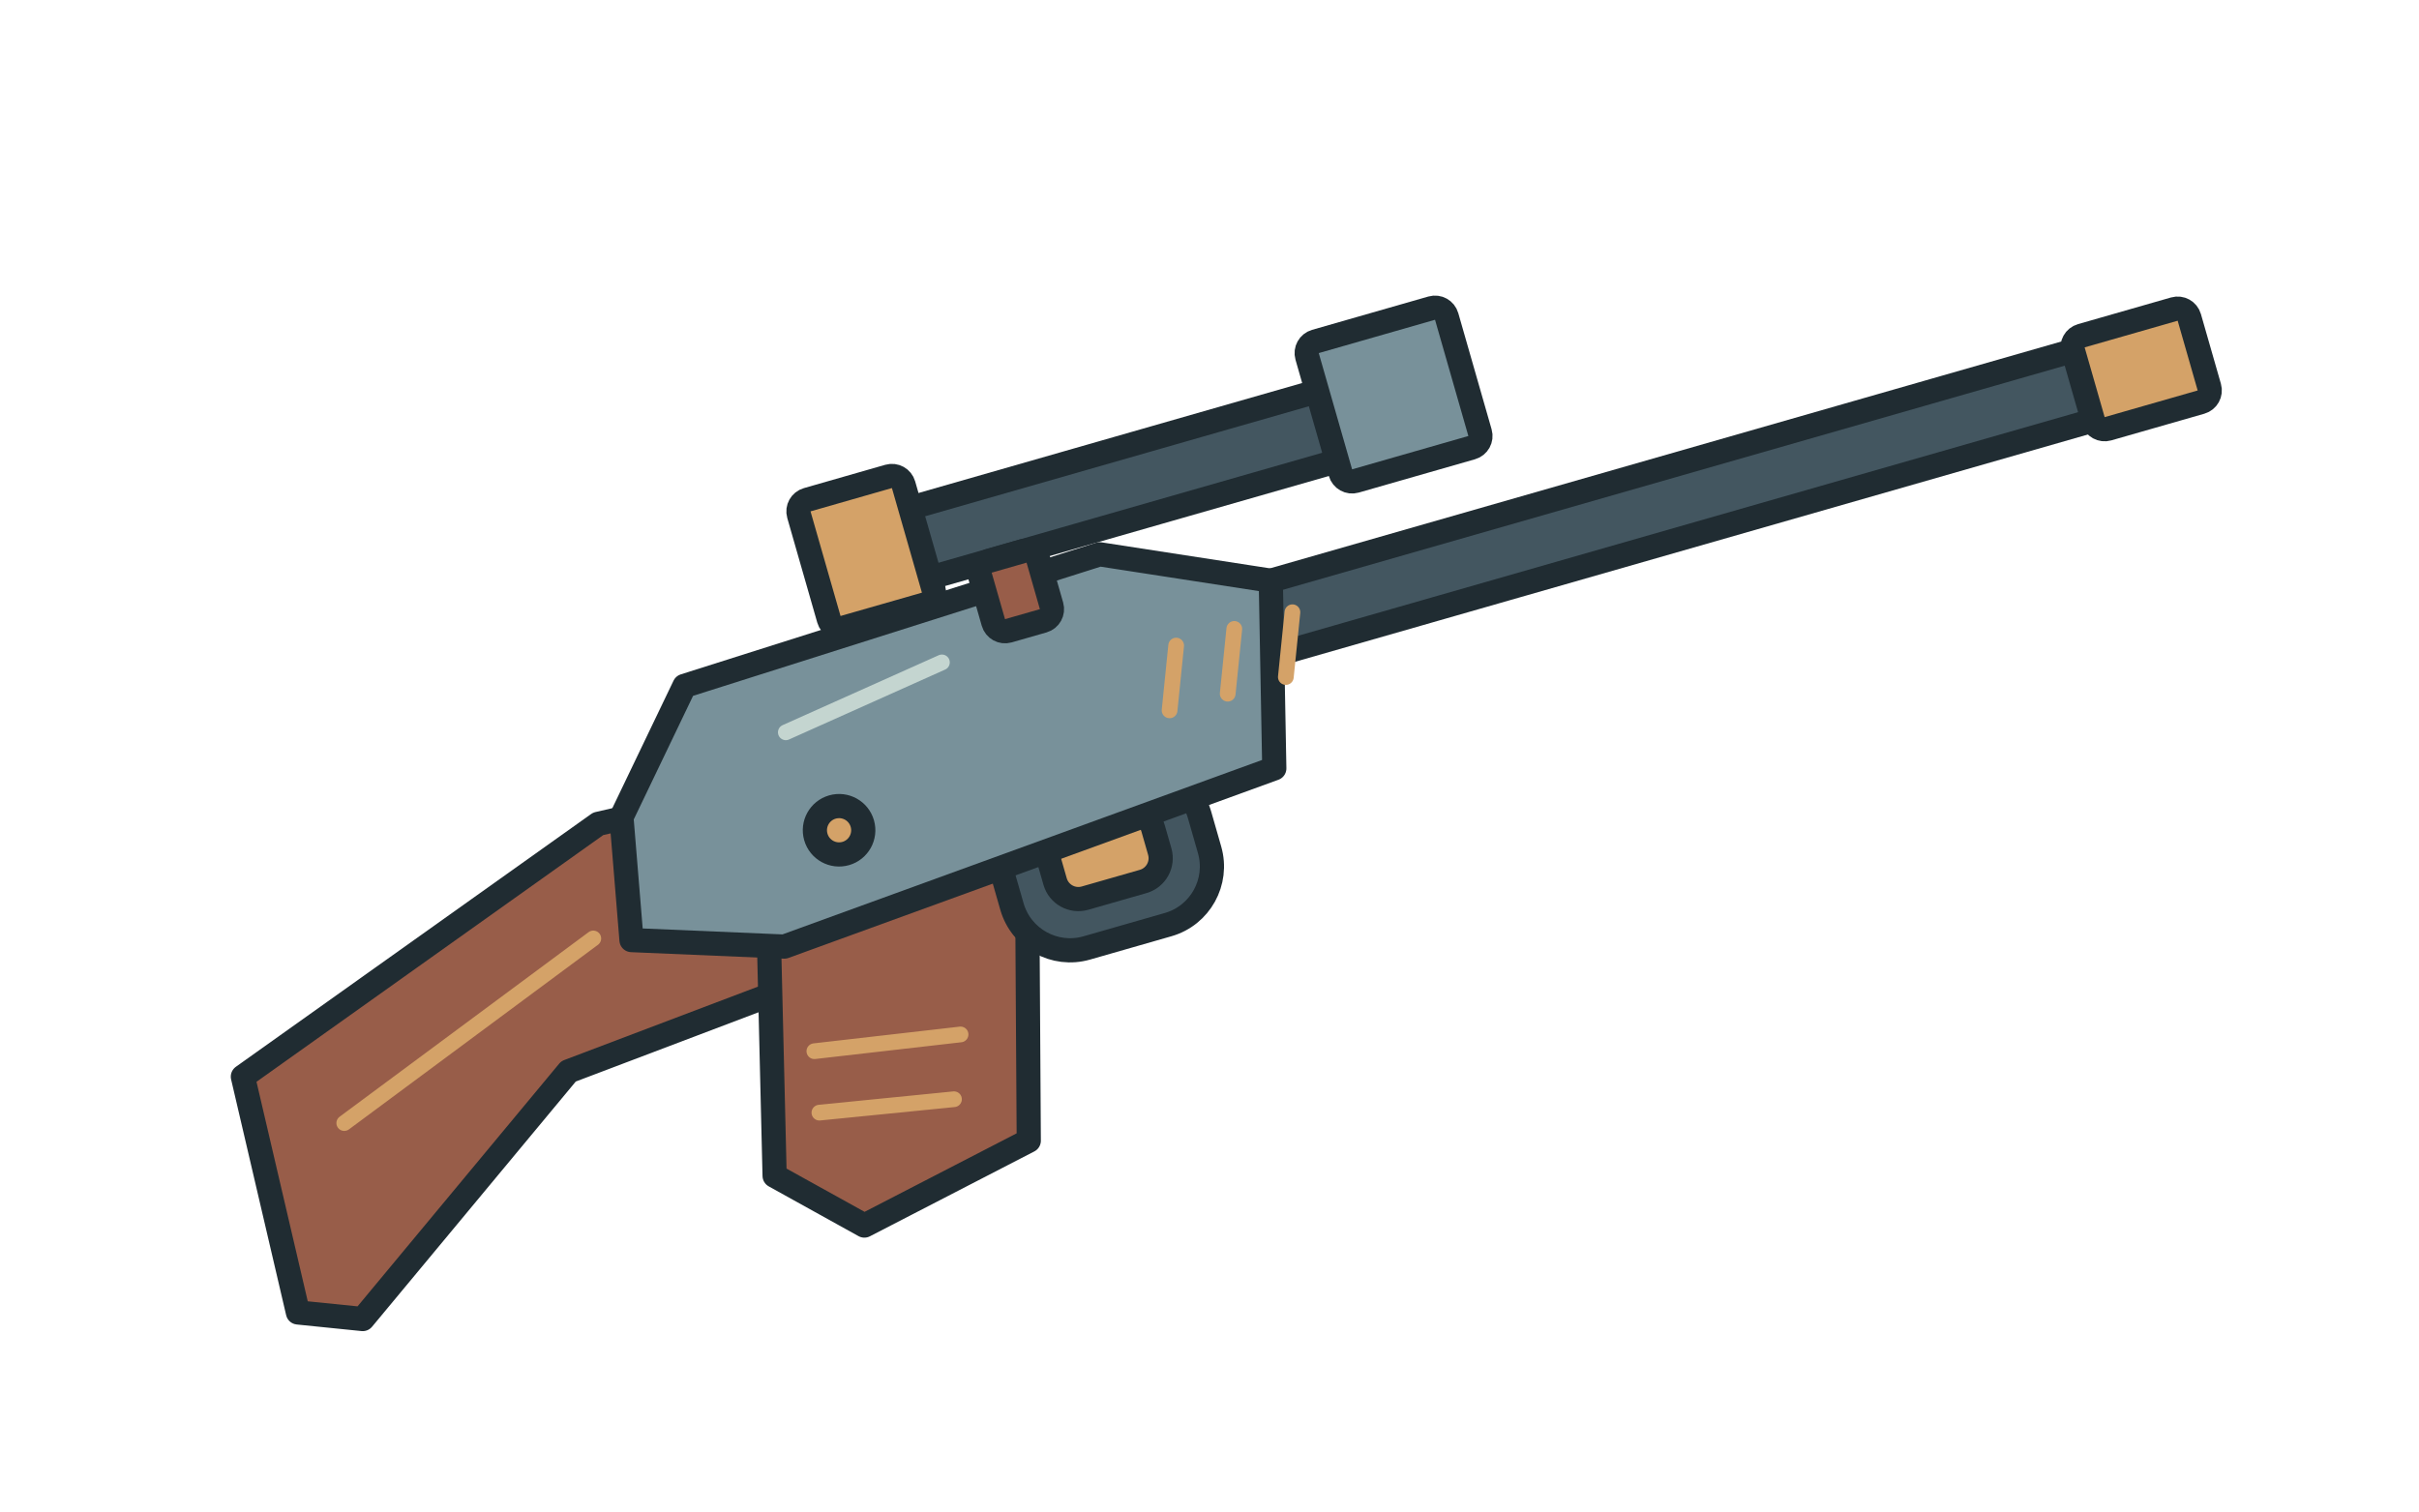
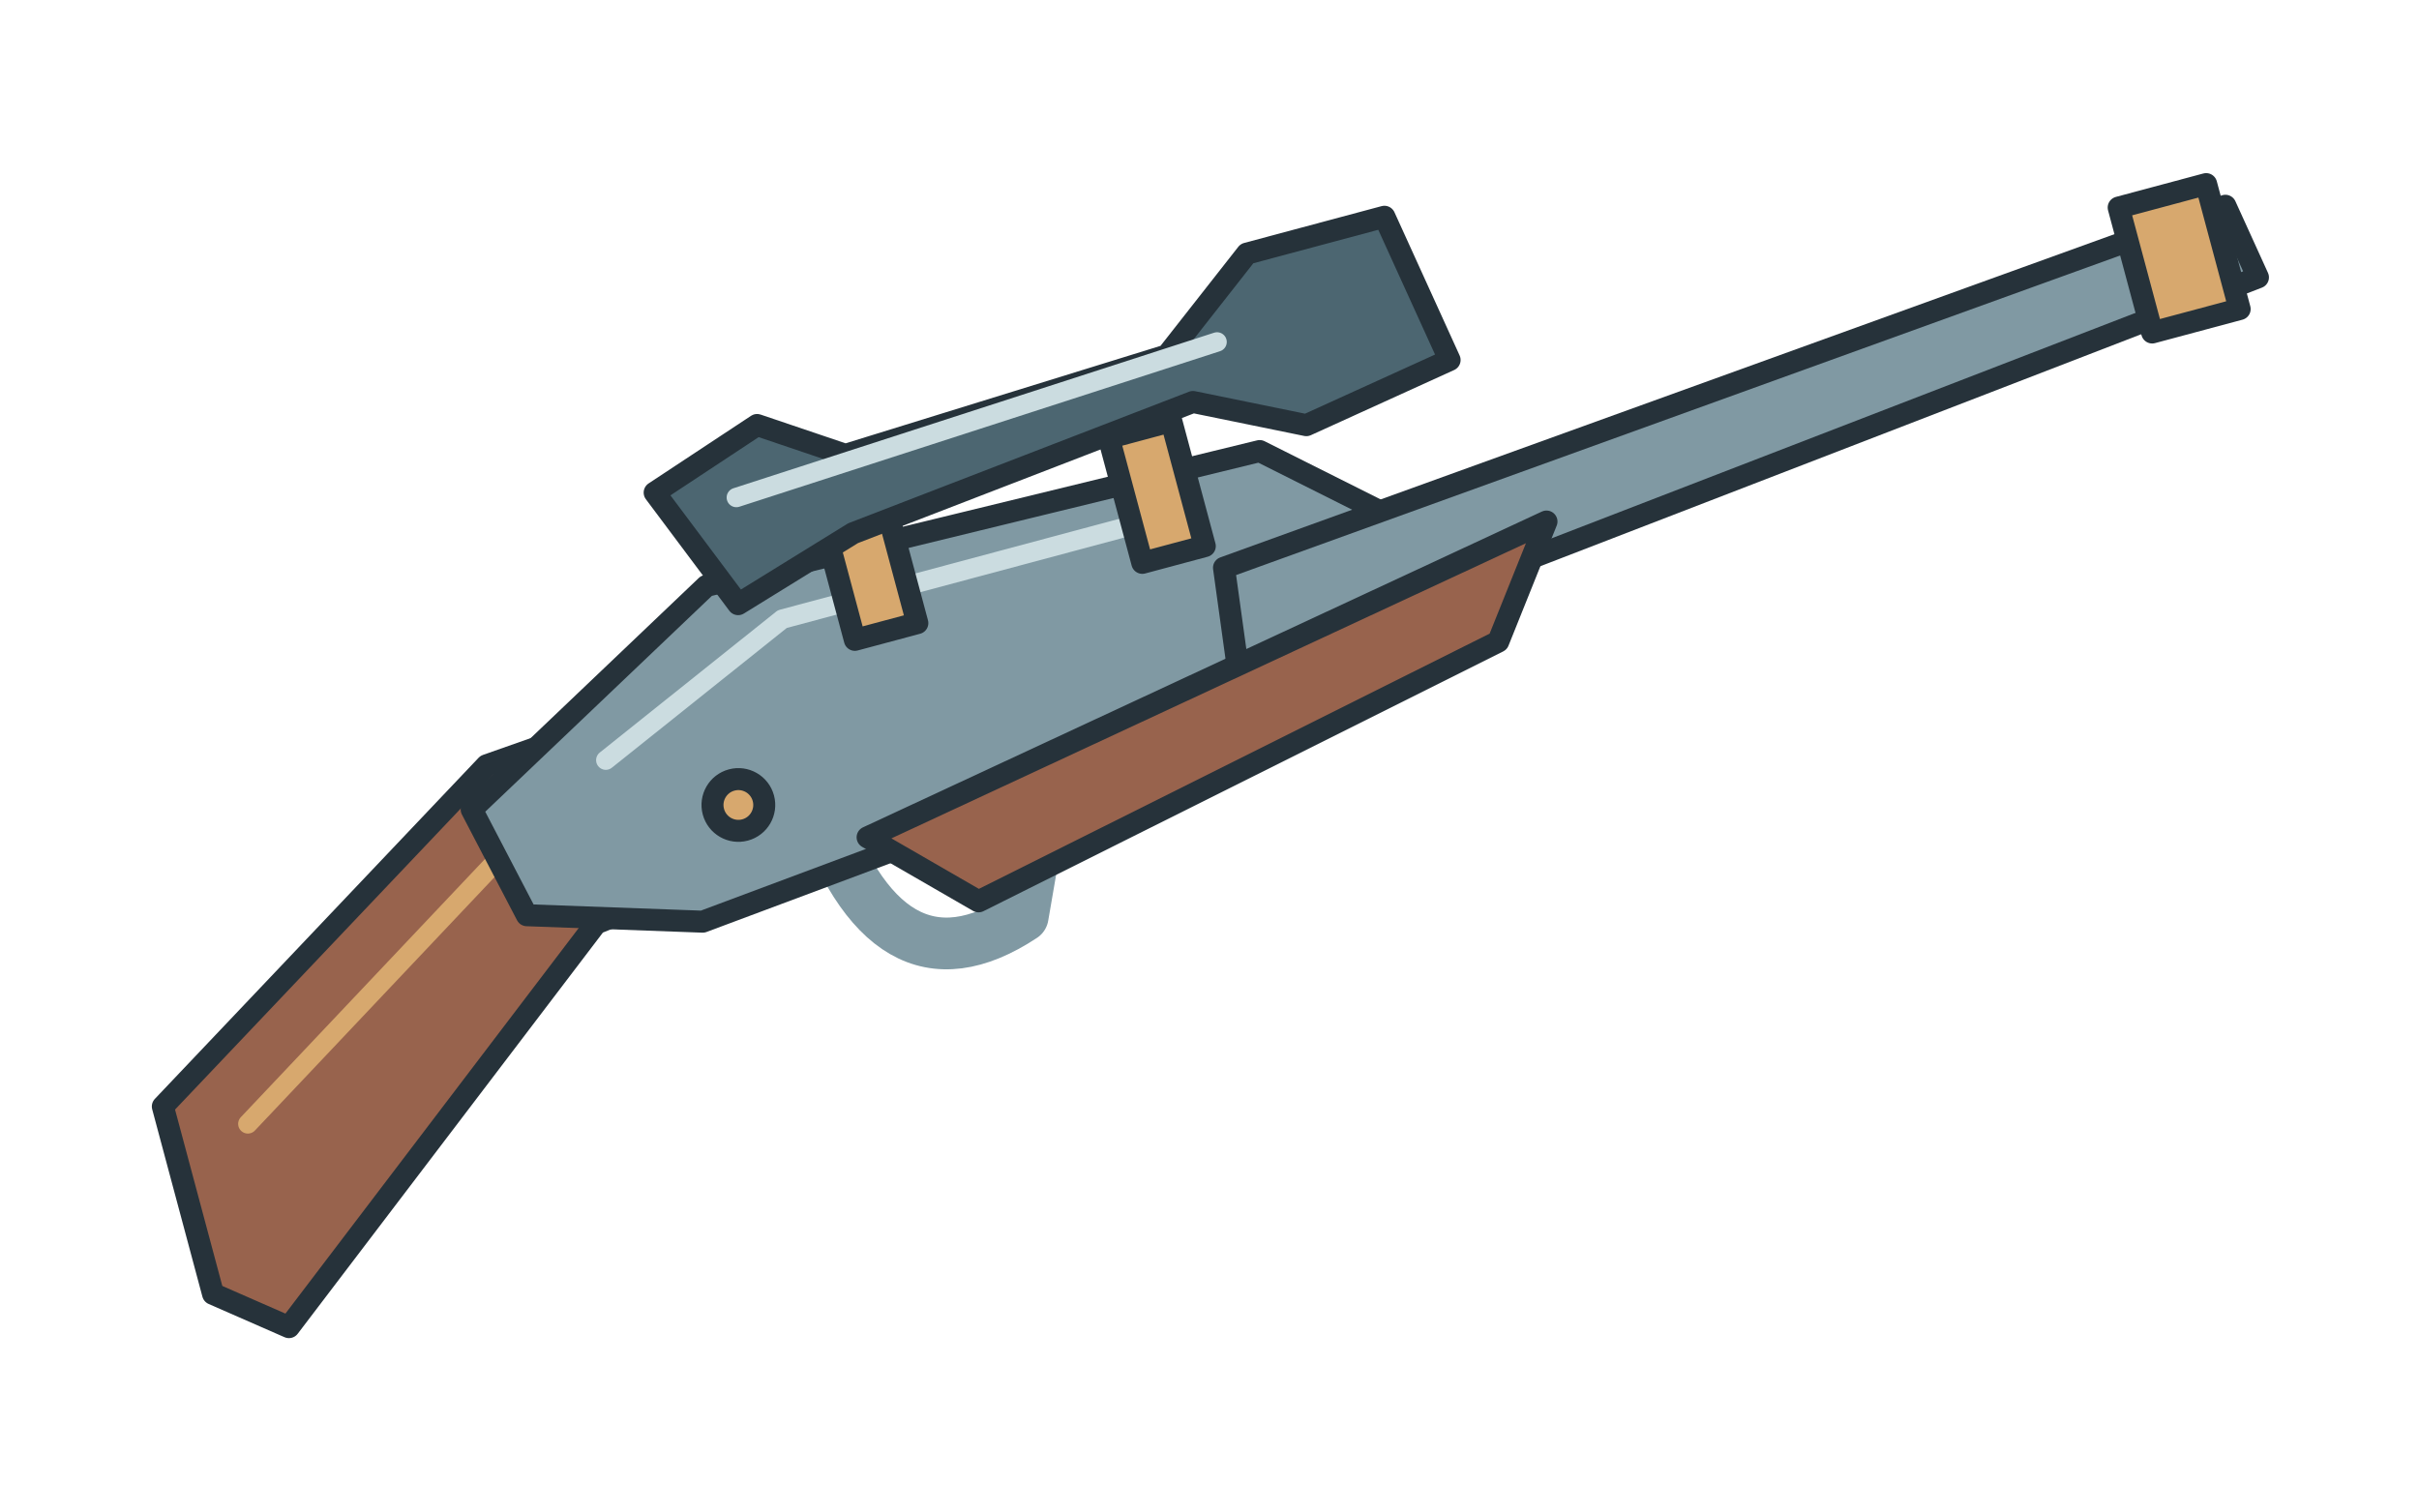
- <svg xmlns="http://www.w3.org/2000/svg" viewBox="0 0 200 125">
-   <g transform="rotate(-16 100 63)" stroke="#202c32" stroke-width="2" stroke-linejoin="round" stroke-linecap="round">
-     <g transform="translate(0 0)">
-       <path d="M16 66l34 -12 19 1 -3 16 -24 2 -22 15 -5 -2Z" fill="#985d49" />
-       <path d="M23 72l24 -9" stroke="#d4a268" stroke-width="1.3" fill="none" />
-       <path d="M62 63l22 1 -7 25 -15 3 -6 -6Z" fill="#985d49" />
-       <path d="M62 77l12 2m-13 3 11 2" stroke="#d4a268" stroke-width="1.3" fill="none" />
-       <rect x="81" y="62" width="17" height="13" rx="5" fill="#435660" />
-       <rect x="85" y="65" width="9" height="6" rx="2" fill="#d4a268" />
-       <rect x="100" y="50" width="87" height="6" rx="1" fill="#435660" />
-       <rect x="178" y="49" width="10" height="8" rx="1" fill="#d4a268" />
-       <path d="M52 54l8 -9 36 -1 13 6 -4 15 -43 3 -12 -4Z" fill="#78919a" />
-       <rect x="75" y="36" width="49" height="6" rx="1" fill="#435660" />
-       <rect x="73" y="33" width="9" height="11" rx="1" fill="#d4a268" />
-       <rect x="117" y="32" width="12" height="12" rx="1" fill="#78919a" />
-       <rect x="86" y="42" width="5" height="6" rx="1" fill="#985d49" />
-       <path d="M67 51l14 -2" stroke="#c4d5d0" stroke-width="1.3" fill="none" />
-       <path d="M100 53l-2 5" stroke="#d4a268" stroke-width="1.3" fill="none" />
-       <path d="M105 53l-2 5" stroke="#d4a268" stroke-width="1.3" fill="none" />
-       <path d="M110 53l-2 5" stroke="#d4a268" stroke-width="1.3" fill="none" />
-       <circle cx="69" cy="60" r="2" fill="#d4a268" />
-     </g>
+ <svg xmlns="http://www.w3.org/2000/svg" viewBox="5.52 8.83 186.96 116.85">
+   <g transform="rotate(-15 100 60)" stroke="#26323a" stroke-width="1.7" stroke-linejoin="round" stroke-linecap="round">
+     <path d="M12 72l31 -19 26 -2 4 13 -25 3 -31 24 -5 -4Z" fill="#98634d" />
+     <path d="M18 75l26 -16 15 -2" fill="none" stroke="#d7a86e" stroke-width="1.5" />
+     <path d="M67 62q1 17 13 13l6 -13" fill="none" stroke="#8099a3" stroke-width="4" />
+     <path d="M41 56l22 -12 44 1 9 8 -8 11 -52 5 -13 -4Z" fill="#8099a3" />
+     <path d="M52 55l16 -7 29 0" fill="none" stroke="#cbdce0" stroke-width="1.5" />
+     <circle cx="61" cy="61" r="2" fill="#d7a86e" />
+     <path d="M102 53l82 -7 1 6 -84 9Z" fill="#8099a3" />
+     <path d="M70 66l57 -10 -6 8 -44 9Z" fill="#98634d" />
+     <path d="M73 42h5v9h-5Z" fill="#d7a86e" />
+     <path d="M96 41h5v10h-5Z" fill="#d7a86e" />
+     <path d="M61 36l9 -3 6 4 26 -1 8 -6 11 0 2 12 -12 2 -8 -4 -28 3 -10 3Z" fill="#4c6671" />
+     <path d="M67 38l39 -2" fill="none" stroke="#cbdce0" stroke-width="1.5" />
+     <path d="M176 44h7v10h-7Z" fill="#d7a86e" />
  </g>
</svg>
